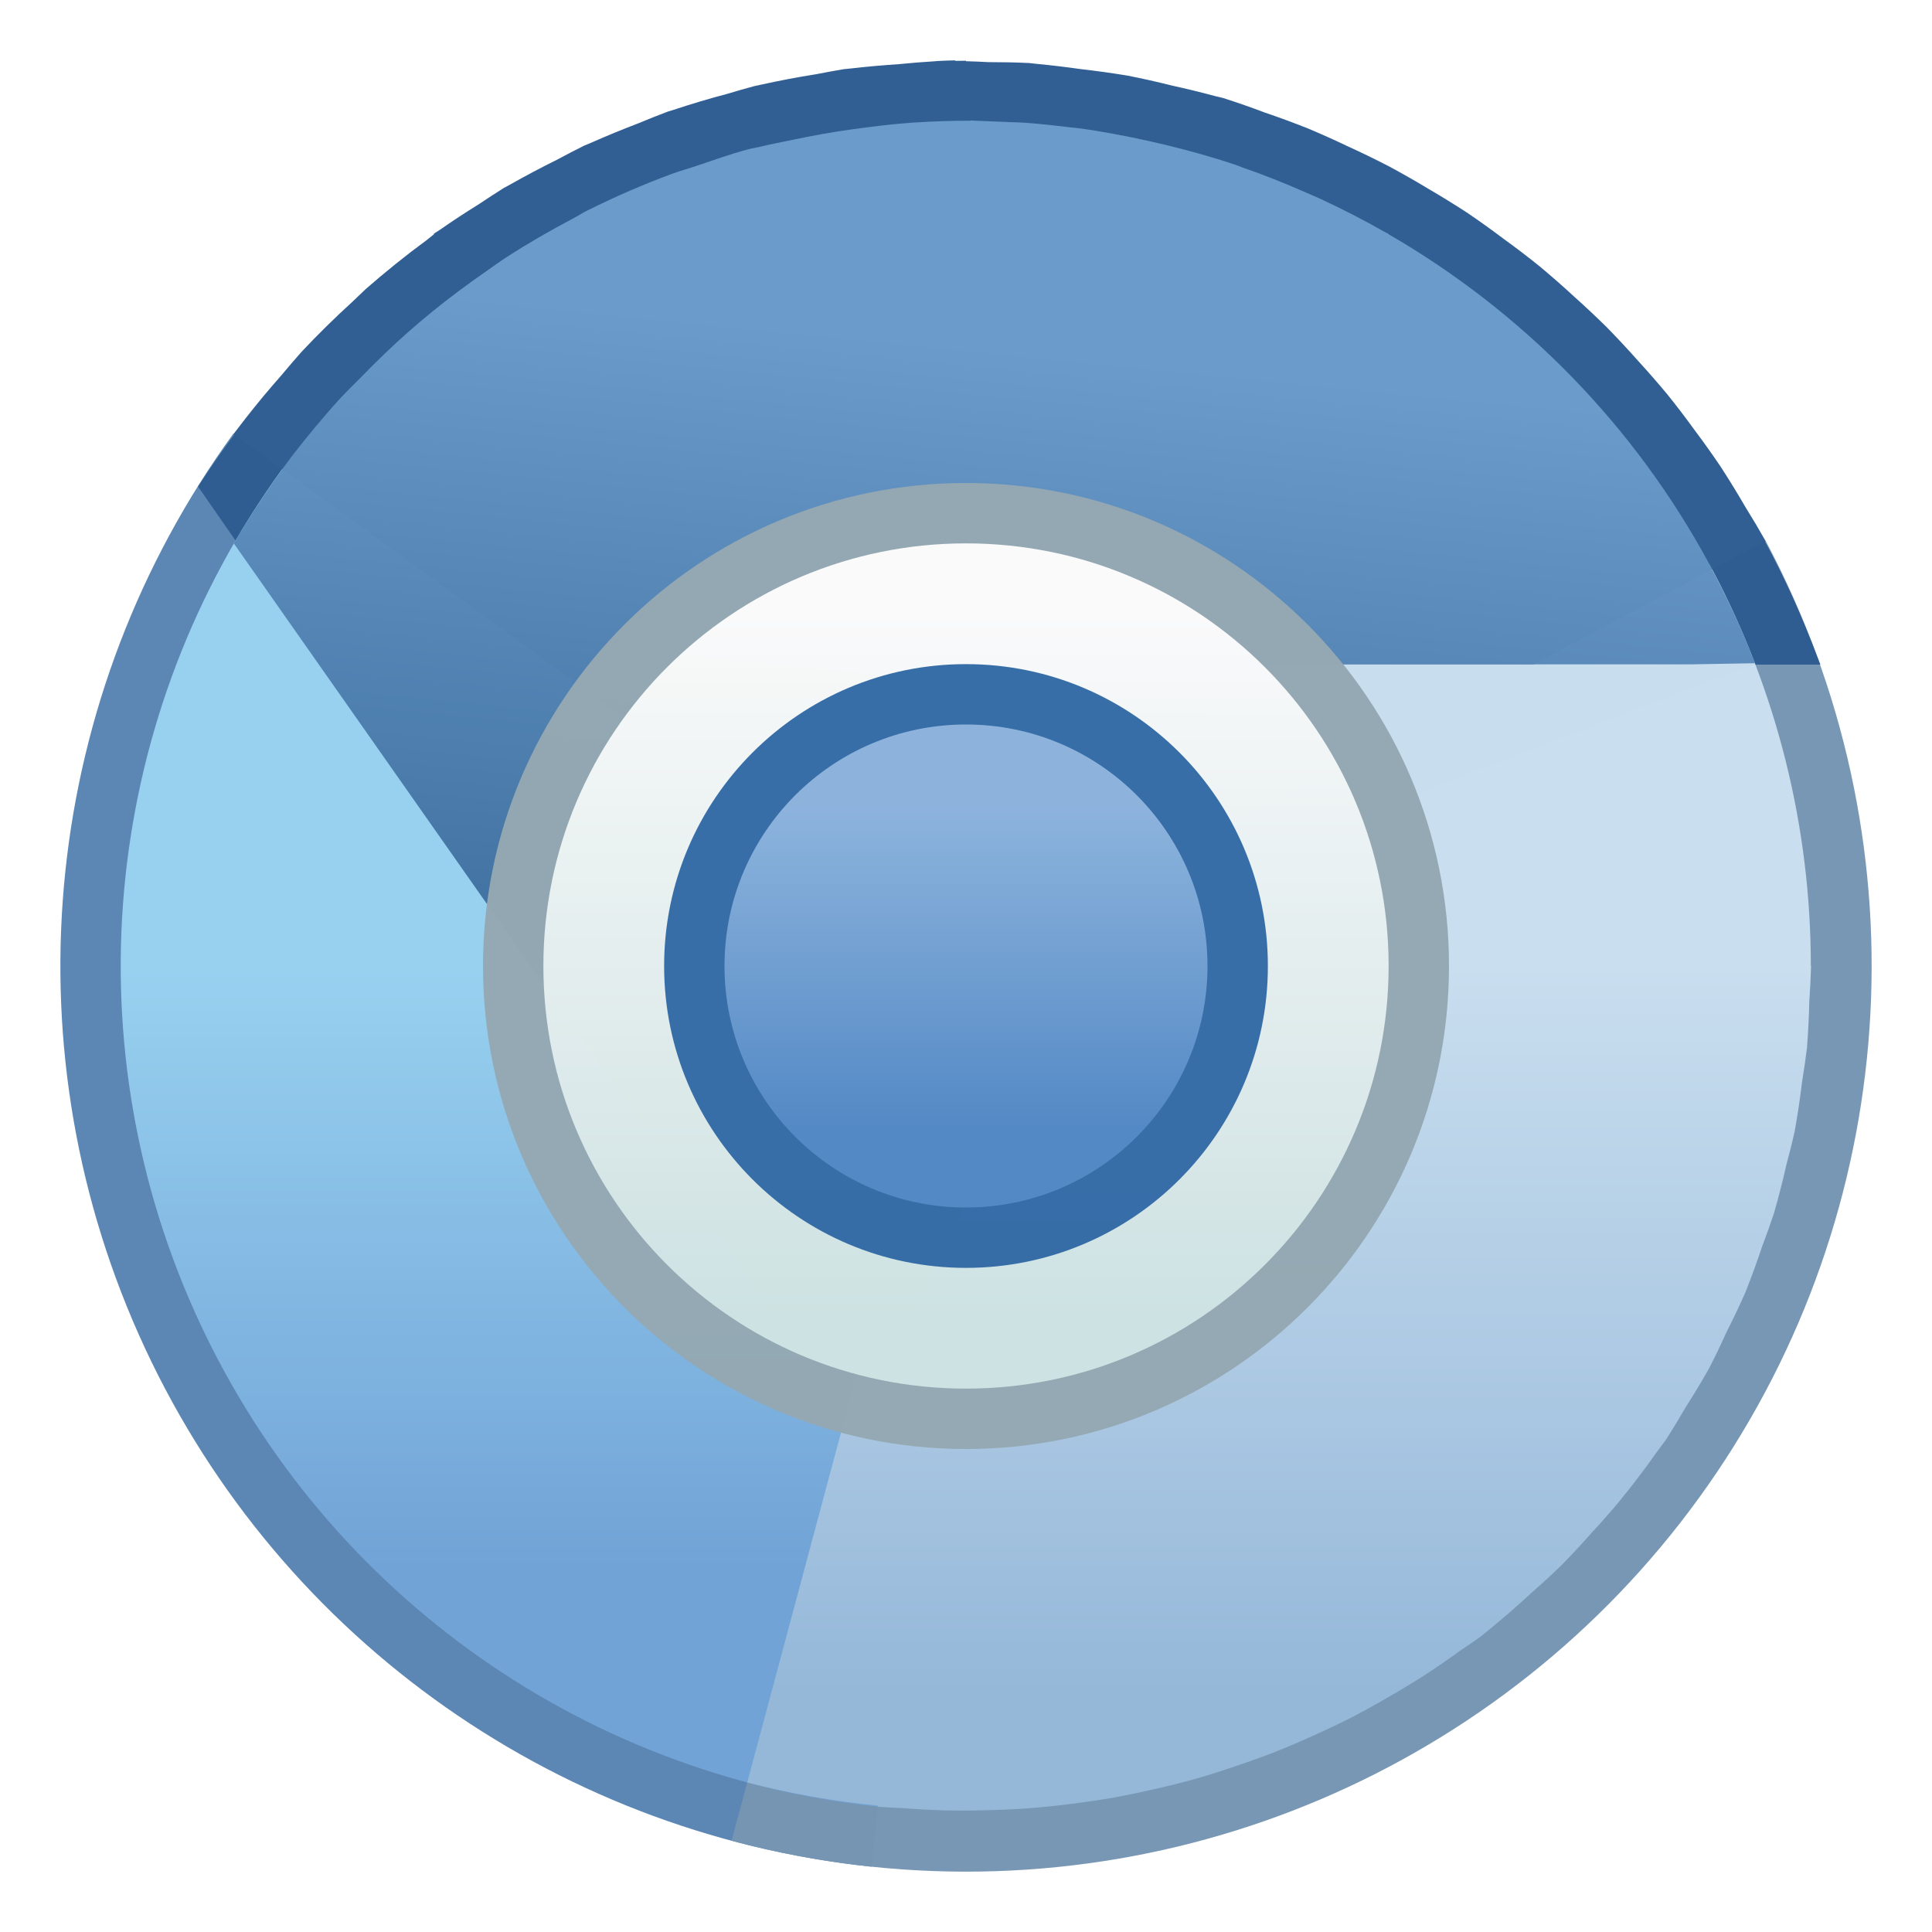
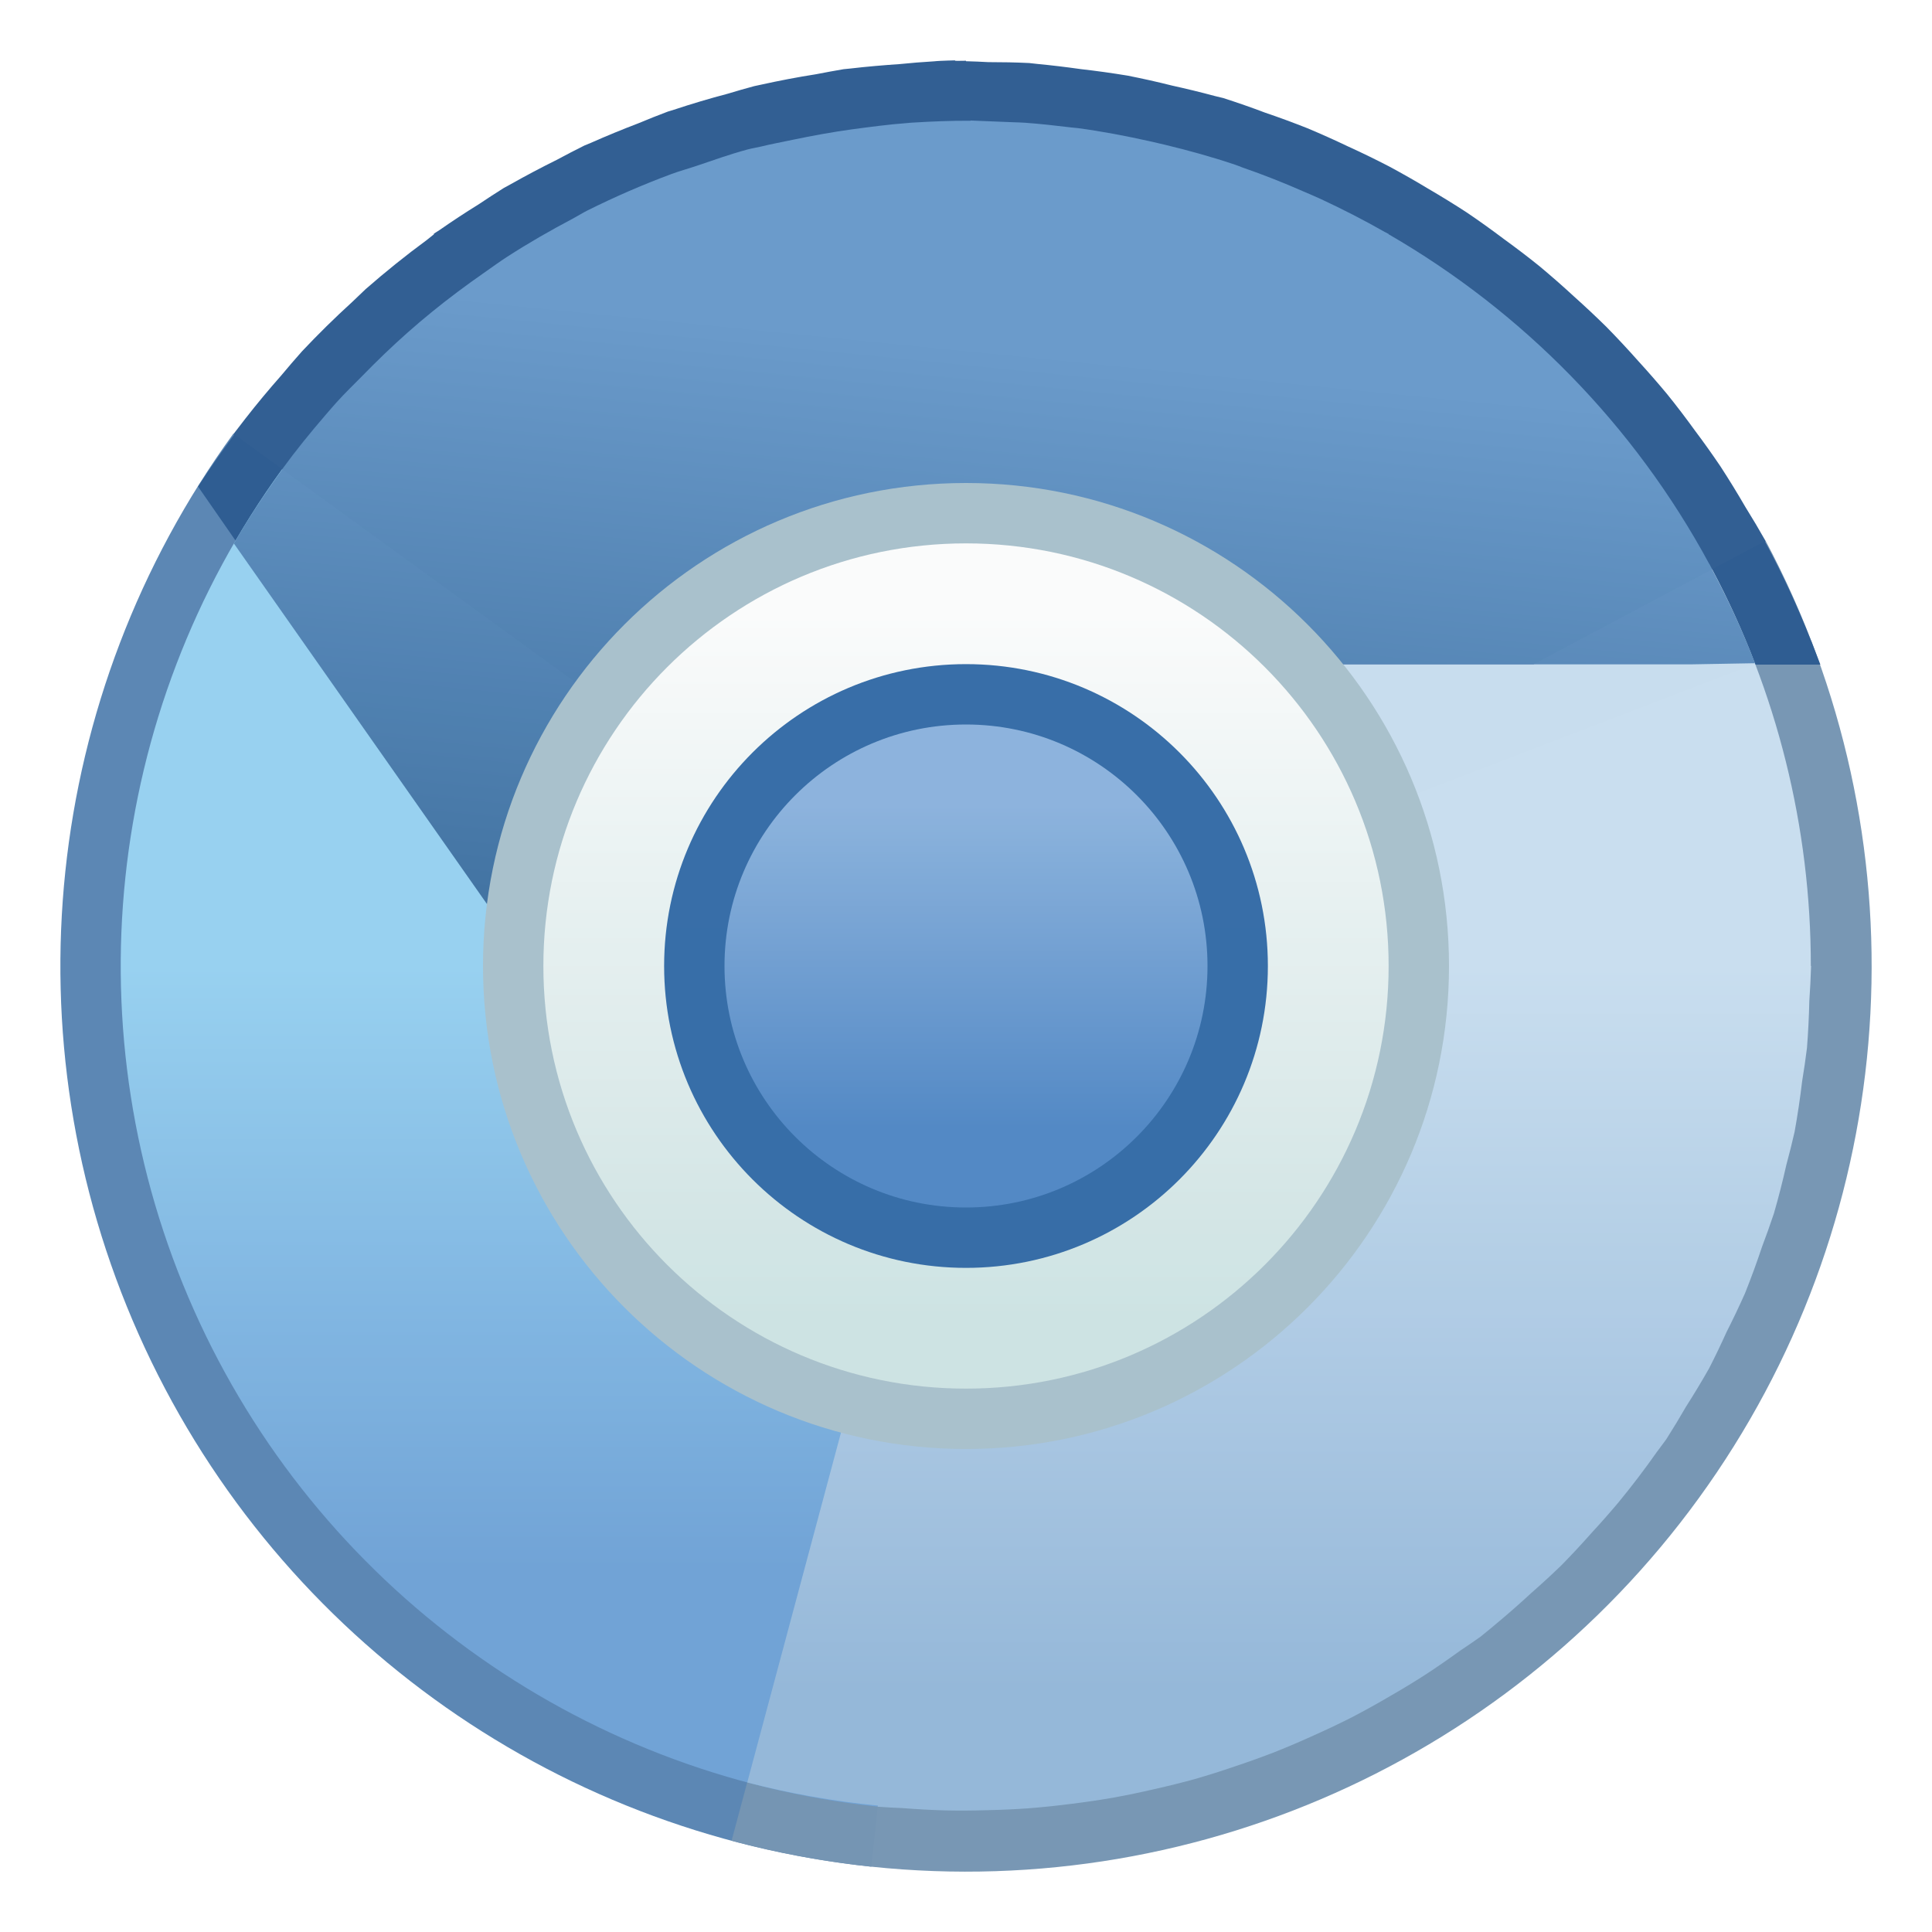
<svg xmlns="http://www.w3.org/2000/svg" xmlns:xlink="http://www.w3.org/1999/xlink" width="32" height="32" viewBox="0 0 32 32" version="1.1" id="svg8">
  <defs id="defs2">
    <linearGradient gradientTransform="matrix(5.03937,0,0,5.03937,-68.83333,-1181.043)" xlink:href="#linearGradient4657" id="linearGradient1342" x1="13.461" y1="296.339" x2="13.461" y2="295.28" gradientUnits="userSpaceOnUse" />
    <linearGradient id="linearGradient4657">
      <stop id="stop4653" offset="0" style="stop-color:#548ac6;stop-opacity:1" />
      <stop id="stop4655" offset="1" style="stop-color:#8fb5de;stop-opacity:1" />
    </linearGradient>
    <linearGradient gradientTransform="matrix(4.409449,0,0,4.409449,-60.35417,-994.7063)" xlink:href="#linearGradient4582-3" id="linearGradient1350" x1="13.461" y1="297.132" x2="13.461" y2="294.486" gradientUnits="userSpaceOnUse" />
    <linearGradient id="linearGradient4582-3">
      <stop style="stop-color:#cee3e3;stop-opacity:1" offset="0" id="stop4578-5" />
      <stop style="stop-color:#fcfcfc;stop-opacity:1" offset="1" id="stop4580-6" />
    </linearGradient>
    <linearGradient gradientTransform="matrix(3.779527,0,0,3.779527,-51.87523,-808.3697)" xlink:href="#linearGradient4673" id="linearGradient1426" x1="14.519" y1="298.984" x2="14.519" y2="295.809" gradientUnits="userSpaceOnUse" />
    <linearGradient id="linearGradient4673">
      <stop id="stop4669" offset="0" style="stop-color:#96b9d9;stop-opacity:1" />
      <stop id="stop4671" offset="1" style="stop-color:#cbdff0;stop-opacity:1" />
    </linearGradient>
    <linearGradient gradientTransform="matrix(3.779527,0,0,3.779527,-51.87523,-808.3697)" xlink:href="#linearGradient4665" id="linearGradient1402" x1="10.815" y1="298.455" x2="10.815" y2="295.809" gradientUnits="userSpaceOnUse" />
    <linearGradient id="linearGradient4665">
      <stop id="stop4661" offset="0" style="stop-color:#71a3d6;stop-opacity:1" />
      <stop id="stop4663" offset="1" style="stop-color:#99d2f1;stop-opacity:1" />
    </linearGradient>
    <linearGradient gradientTransform="matrix(3.779527,0,0,3.779527,-51.87523,-808.3697)" xlink:href="#linearGradient4649" id="linearGradient1418" x1="11.344" y1="295.545" x2="11.609" y2="292.899" gradientUnits="userSpaceOnUse" />
    <linearGradient id="linearGradient4649">
      <stop id="stop4645" offset="0" style="stop-color:#4071a0;stop-opacity:1" />
      <stop id="stop4647" offset="1" style="stop-color:#6c9ccc;stop-opacity:1" />
    </linearGradient>
  </defs>
  <g id="layer1" transform="translate(0,-282.65)">
    <g id="g1563" transform="translate(17,-11)">
      <path id="path972-5" d="m -2.568,324.568 a 15,15 0 0 1 -12.135,-8.817 15,15 0 0 1 1.568,-14.918 l 12.135,8.817 z" style="opacity:0.98;fill:#5985b2;fill-opacity:1;stroke:none;stroke-width:4.31;stroke-linecap:square;stroke-linejoin:miter;stroke-miterlimit:4;stroke-dasharray:none;stroke-opacity:1;paint-order:stroke markers fill" />
      <path style="opacity:0.98;fill:#7595b2;fill-opacity:1;stroke:none;stroke-width:4.31;stroke-linecap:square;stroke-linejoin:miter;stroke-miterlimit:4;stroke-dasharray:none;stroke-opacity:1;paint-order:stroke markers fill" d="m 12.244,302.607 -13.244,7.043 -3.883,14.488 a 15,15 0 0 0 2.314,0.43 15,15 0 0 0 14.004,-6.529 15,15 0 0 0 0.809,-15.432 z" id="path972-1-7" />
      <path style="opacity:0.98;fill:#2e5c91;fill-opacity:1;stroke:none;stroke-width:2.022;stroke-linecap:square;stroke-linejoin:miter;stroke-miterlimit:4;stroke-dasharray:none;stroke-opacity:1;paint-order:stroke markers fill" d="m -1.182,294.65 c -0.081,0.002 -0.161,0.004 -0.242,0.008 -0.037,0.002 -0.073,0.004 -0.109,0.008 -0.187,0.011 -0.374,0.026 -0.561,0.045 -0.275,0.019 -0.549,0.042 -0.822,0.074 -0.037,0.004 -0.074,0.008 -0.111,0.011 -0.153,0.026 -0.306,0.054 -0.459,0.084 -0.307,0.048 -0.613,0.107 -0.916,0.174 -0.036,0.008 -0.072,0.015 -0.107,0.023 -0.146,0.039 -0.291,0.081 -0.436,0.125 -0.301,0.079 -0.599,0.168 -0.895,0.266 -0.033,0.011 -0.065,0.019 -0.098,0.03 -0.164,0.062 -0.327,0.126 -0.488,0.194 -0.265,0.101 -0.528,0.209 -0.787,0.324 -0.037,0.015 -0.073,0.03 -0.109,0.045 -0.153,0.076 -0.305,0.155 -0.455,0.236 -0.261,0.129 -0.518,0.265 -0.771,0.408 -0.035,0.019 -0.07,0.038 -0.105,0.057 -0.142,0.089 -0.281,0.18 -0.42,0.273 -0.22,0.136 -0.436,0.278 -0.648,0.426 -0.031,0.019 -0.063,0.04 -0.094,0.06 l 0.004,0.008 c -0.039,0.03 -0.078,0.062 -0.117,0.094 -0.35,0.257 -0.689,0.53 -1.016,0.816 -0.075,0.07 -0.149,0.141 -0.223,0.213 -0.287,0.261 -0.564,0.534 -0.83,0.816 -0.117,0.132 -0.232,0.265 -0.344,0.4 -0.206,0.233 -0.405,0.472 -0.596,0.717 -0.067,0.085 -0.132,0.17 -0.197,0.256 l 0.012,0.011 c -0.209,0.279 -0.408,0.565 -0.598,0.857 l 5.721,8.241 7,-0.292 13.027,-5 h 0.973 0.15 l -0.15,-0.391 h -0.002 c -0.221,-0.564 -0.476,-1.114 -0.764,-1.646 l 0.01,-0.008 c -0.108,-0.191 -0.22,-0.38 -0.336,-0.566 -0.131,-0.226 -0.268,-0.449 -0.41,-0.668 -0.135,-0.2 -0.275,-0.397 -0.42,-0.59 -0.152,-0.21 -0.308,-0.416 -0.471,-0.617 -0.151,-0.181 -0.306,-0.359 -0.465,-0.533 -0.175,-0.197 -0.354,-0.39 -0.539,-0.578 -0.173,-0.17 -0.35,-0.336 -0.531,-0.498 -0.186,-0.172 -0.377,-0.339 -0.572,-0.502 -0.192,-0.155 -0.388,-0.304 -0.588,-0.449 -0.203,-0.153 -0.409,-0.301 -0.619,-0.443 -0.207,-0.135 -0.417,-0.264 -0.631,-0.389 -0.215,-0.13 -0.433,-0.254 -0.654,-0.373 -0.222,-0.115 -0.447,-0.225 -0.674,-0.328 -0.224,-0.107 -0.451,-0.209 -0.68,-0.305 -0.232,-0.092 -0.465,-0.178 -0.701,-0.258 -0.229,-0.087 -0.46,-0.167 -0.693,-0.242 -0.047,-0.011 -0.094,-0.023 -0.141,-0.034 -0.234,-0.063 -0.469,-0.12 -0.705,-0.172 -0.246,-0.062 -0.493,-0.117 -0.742,-0.166 -0.256,-0.042 -0.512,-0.078 -0.77,-0.107 -0.24,-0.034 -0.48,-0.063 -0.721,-0.086 -0.045,-0.004 -0.09,-0.011 -0.135,-0.015 -0.226,-0.011 -0.452,-0.015 -0.678,-0.015 -0.123,-0.008 -0.246,-0.011 -0.369,-0.015 v -0.008 c -0.048,4.1e-4 -0.095,0.001 -0.143,0.002 -0.013,-6.8e-4 -0.026,-10e-4 -0.039,-0.002 z" id="path921-9" />
      <path id="path1022-9-2" d="m -2.464,323.573 a 14,14 0 0 1 -11.326,-8.229 14,14 0 0 1 1.463,-13.923 l 11.326,8.229 z" style="opacity:0.98;fill:url(#linearGradient1402);fill-opacity:1;stroke:none;stroke-width:4.206;stroke-linecap:square;stroke-linejoin:miter;stroke-miterlimit:4;stroke-dasharray:none;stroke-opacity:1;paint-order:stroke markers fill" />
      <path id="path1022-9-9-2" d="m 11.361,303.078 -2.957,1.572 h -5.404 v 2 h 1.643 l -5.643,3 -3.623,13.523 a 14,14 0 0 0 2.162,0.383 l -0.002,0.019 a 14,14 0 0 0 0.414,0.023 14,14 0 0 0 0.701,0.038 14,14 0 0 0 0.713,-0.004 14,14 0 0 0 0.66,-0.03 14,14 0 0 0 0.73,-0.076 14,14 0 0 0 0.678,-0.1 14,14 0 0 0 0.693,-0.144 14,14 0 0 0 0.66,-0.164 14,14 0 0 0 0.691,-0.219 14,14 0 0 0 0.641,-0.231 14,14 0 0 0 0.652,-0.279 14,14 0 0 0 0.613,-0.291 14,14 0 0 0 0.641,-0.355 14,14 0 0 0 0.574,-0.348 14,14 0 0 0 0.58,-0.4 14,14 0 0 0 0.344,-0.236 14,14 0 0 0 0.312,-0.258 14,14 0 0 0 0.521,-0.459 14,14 0 0 0 0.51,-0.469 14,14 0 0 0 0.496,-0.533 14,14 0 0 0 0.443,-0.502 14,14 0 0 0 0.641,-0.842 14,14 0 0 0 0.125,-0.168 14,14 0 0 0 0.035,-0.049 14,14 0 0 0 0.32,-0.529 14,14 0 0 0 0.385,-0.639 14,14 0 0 0 0.287,-0.598 14,14 0 0 0 0.307,-0.645 14,14 0 0 0 0.281,-0.768 14,14 0 0 0 0.197,-0.553 14,14 0 0 0 0.207,-0.809 14,14 0 0 0 0.135,-0.541 14,14 0 0 0 0.125,-0.838 14,14 0 0 0 0.08,-0.551 14,14 0 0 0 0.039,-0.777 14,14 0 0 0 0.029,-0.582 h -0.004 a 14,14 0 0 0 -1.635,-6.572 z" style="opacity:0.98;fill:url(#linearGradient1426);fill-opacity:1;stroke:none;stroke-width:4.206;stroke-linecap:square;stroke-linejoin:miter;stroke-miterlimit:4;stroke-dasharray:none;stroke-opacity:1;paint-order:stroke markers fill" />
      <path style="opacity:0.98;fill:url(#linearGradient1418);fill-opacity:1;stroke:none;stroke-width:4.206;stroke-linecap:square;stroke-linejoin:miter;stroke-miterlimit:4;stroke-dasharray:none;stroke-opacity:1;paint-order:stroke markers fill" d="m -0.924,295.65 c -0.317,-0.002 -0.633,0.011 -0.947,0.03 -0.034,0.002 -0.068,0.004 -0.102,0.008 -0.309,0.023 -0.615,0.064 -0.92,0.105 -0.326,0.045 -0.65,0.104 -0.975,0.172 -0.174,0.038 -0.349,0.068 -0.521,0.111 -0.078,0.019 -0.157,0.03 -0.234,0.051 -0.286,0.077 -0.563,0.177 -0.842,0.271 -0.136,0.046 -0.275,0.083 -0.41,0.133 -0.477,0.177 -0.942,0.379 -1.395,0.605 -0.084,0.042 -0.163,0.093 -0.246,0.137 -0.37,0.195 -0.732,0.403 -1.082,0.629 -0.132,0.085 -0.258,0.178 -0.387,0.268 -0.296,0.206 -0.584,0.421 -0.863,0.648 -0.135,0.11 -0.267,0.222 -0.398,0.338 -0.262,0.231 -0.512,0.473 -0.756,0.723 -0.142,0.145 -0.288,0.284 -0.424,0.436 -0.063,0.07 -0.124,0.141 -0.186,0.213 -0.248,0.288 -0.489,0.584 -0.715,0.895 l 0.002,0.002 c -0.286,0.394 -0.555,0.801 -0.801,1.227 l 9.125,13 h 2 l 4.619,-9.619 1.379,-1.379 h 7.002 l 1.07,-0.019 c -0.205,-0.533 -0.445,-1.051 -0.713,-1.555 h 0.004 c -0.009,-0.019 -0.02,-0.034 -0.029,-0.053 -0.006,-0.011 -0.012,-0.023 -0.017,-0.034 h -0.002 C 10.061,300.678 8.206,298.805 5.998,297.529 l 0.002,-0.004 c -0.022,-0.011 -0.045,-0.023 -0.066,-0.034 -0.346,-0.197 -0.701,-0.379 -1.063,-0.547 -0.084,-0.039 -0.169,-0.074 -0.254,-0.111 -0.341,-0.15 -0.687,-0.288 -1.041,-0.41 -0.038,-0.015 -0.075,-0.03 -0.113,-0.043 -0.382,-0.129 -0.772,-0.237 -1.166,-0.332 -0.082,-0.019 -0.164,-0.038 -0.246,-0.057 -0.395,-0.088 -0.794,-0.165 -1.199,-0.219 -0.036,-0.004 -0.073,-0.008 -0.109,-0.011 -0.254,-0.03 -0.509,-0.06 -0.766,-0.078 -0.121,-0.008 -0.242,-0.008 -0.363,-0.015 -0.091,-0.004 -0.181,-0.008 -0.271,-0.011 -0.088,-0.002 -0.177,-0.008 -0.266,-0.011 z" id="path1022-8" />
-       <path style="opacity:0.98;fill:#94a8b2;fill-opacity:1;stroke:none;stroke-width:2.133;stroke-linecap:square;stroke-linejoin:miter;stroke-miterlimit:4;stroke-dasharray:none;stroke-opacity:1;paint-order:stroke markers fill" d="m 7,309.65 a 8,8 0 0 1 -8,8 8,8 0 0 1 -8,-8 8,8 0 0 1 8,-8 8,8 0 0 1 8,8 z" id="path1108-9" />
+       <path style="opacity:1;fill:#a9c1cc;fill-opacity:1;stroke:none;stroke-width:2.133;stroke-linecap:square;stroke-linejoin:miter;stroke-miterlimit:4;stroke-dasharray:none;stroke-opacity:1;paint-order:stroke markers fill" d="m 7,309.65 a 8,8 0 0 1 -8,8 8,8 0 0 1 -8,-8 8,8 0 0 1 8,-8 8,8 0 0 1 8,8 z" id="path1108-9" />
      <path style="opacity:0.98;fill:url(#linearGradient1350);fill-opacity:1;stroke:none;stroke-width:1.867;stroke-linecap:square;stroke-linejoin:miter;stroke-miterlimit:4;stroke-dasharray:none;stroke-opacity:1;paint-order:stroke markers fill" d="m 6,309.65 a 7,7 0 0 1 -7,7 7,7 0 0 1 -7,-7 7,7 0 0 1 7,-7 7,7 0 0 1 7,7 z" id="path1108-2-7" />
      <path style="opacity:0.98;fill:#346ba6;fill-opacity:1;stroke:none;stroke-width:1.333;stroke-linecap:square;stroke-linejoin:miter;stroke-miterlimit:4;stroke-dasharray:none;stroke-opacity:1;paint-order:stroke markers fill" d="m 4,309.65 a 5,5 0 0 1 -5,5 5,5 0 0 1 -5,-5 5,5 0 0 1 5,-5 5,5 0 0 1 5,5 z" id="path1108-2-0-3" />
      <path style="opacity:0.98;fill:url(#linearGradient1342);fill-opacity:1;stroke:none;stroke-width:1.067;stroke-linecap:square;stroke-linejoin:miter;stroke-miterlimit:4;stroke-dasharray:none;stroke-opacity:1;paint-order:stroke markers fill" d="m 3,309.65 a 4,4 0 0 1 -4,4 4,4 0 0 1 -4,-4 4,4 0 0 1 4,-4 4,4 0 0 1 4,4 z" id="path1108-2-0-2-6" />
    </g>
  </g>
</svg>
